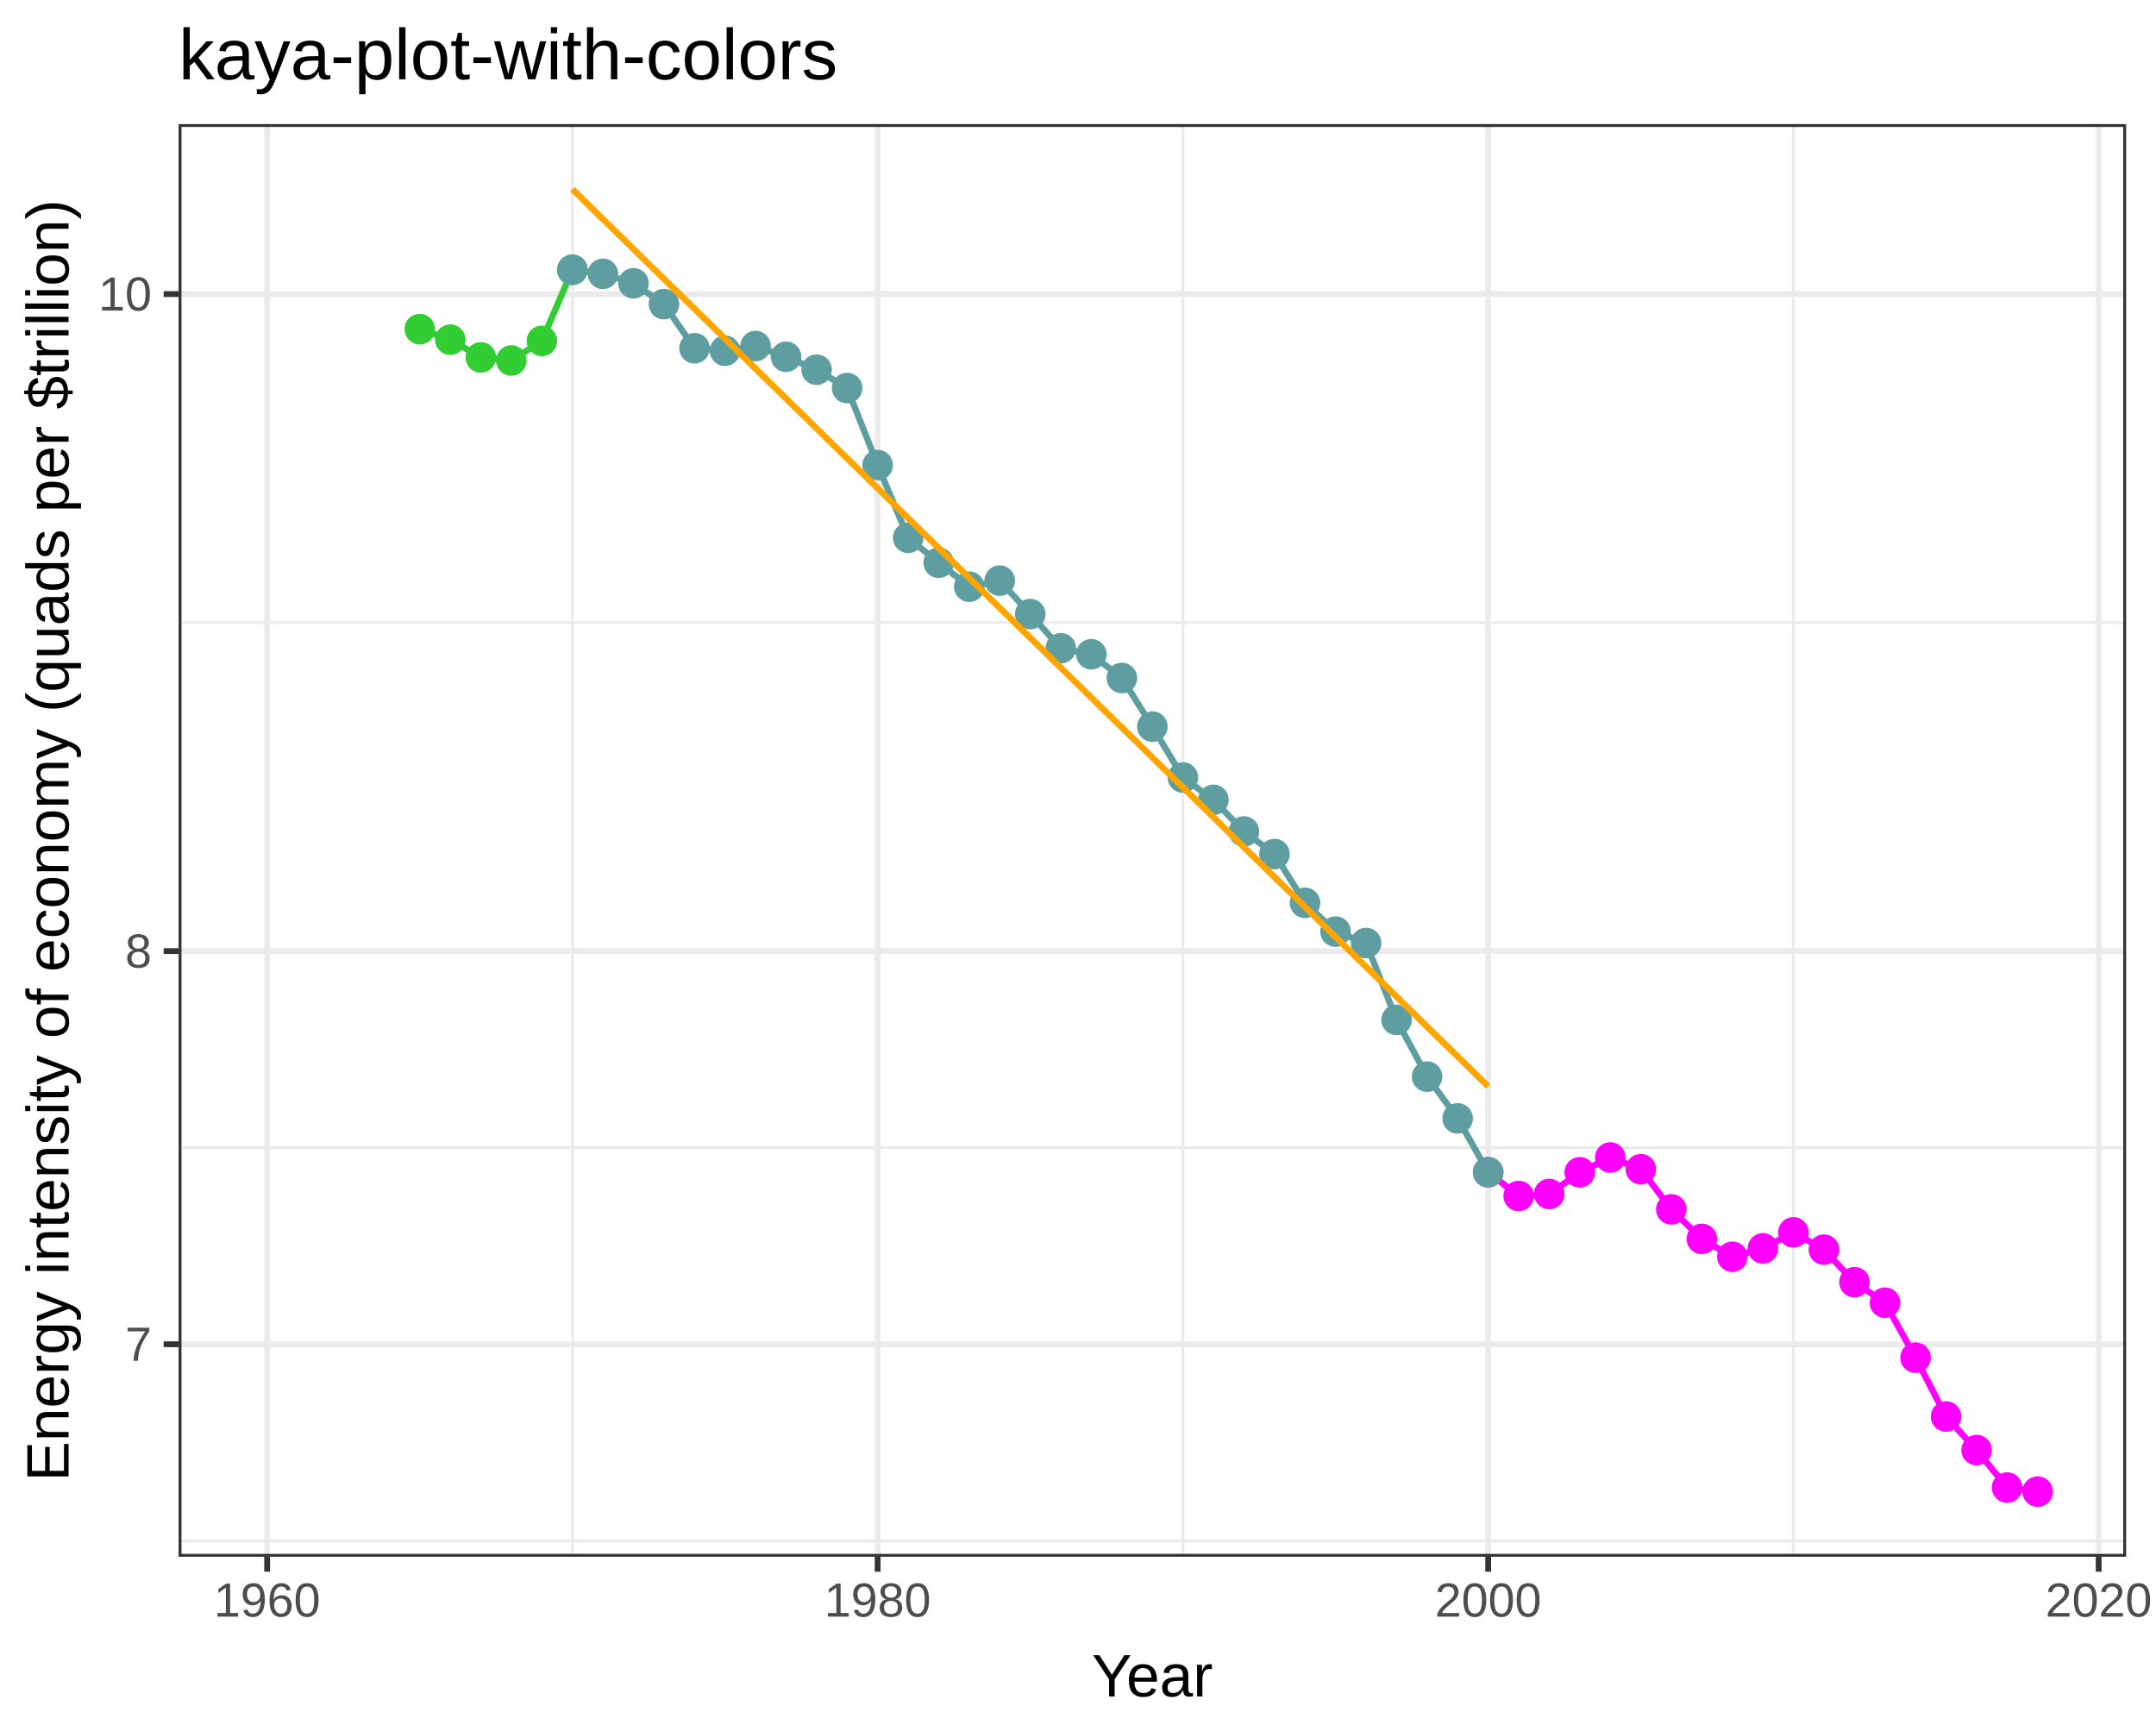
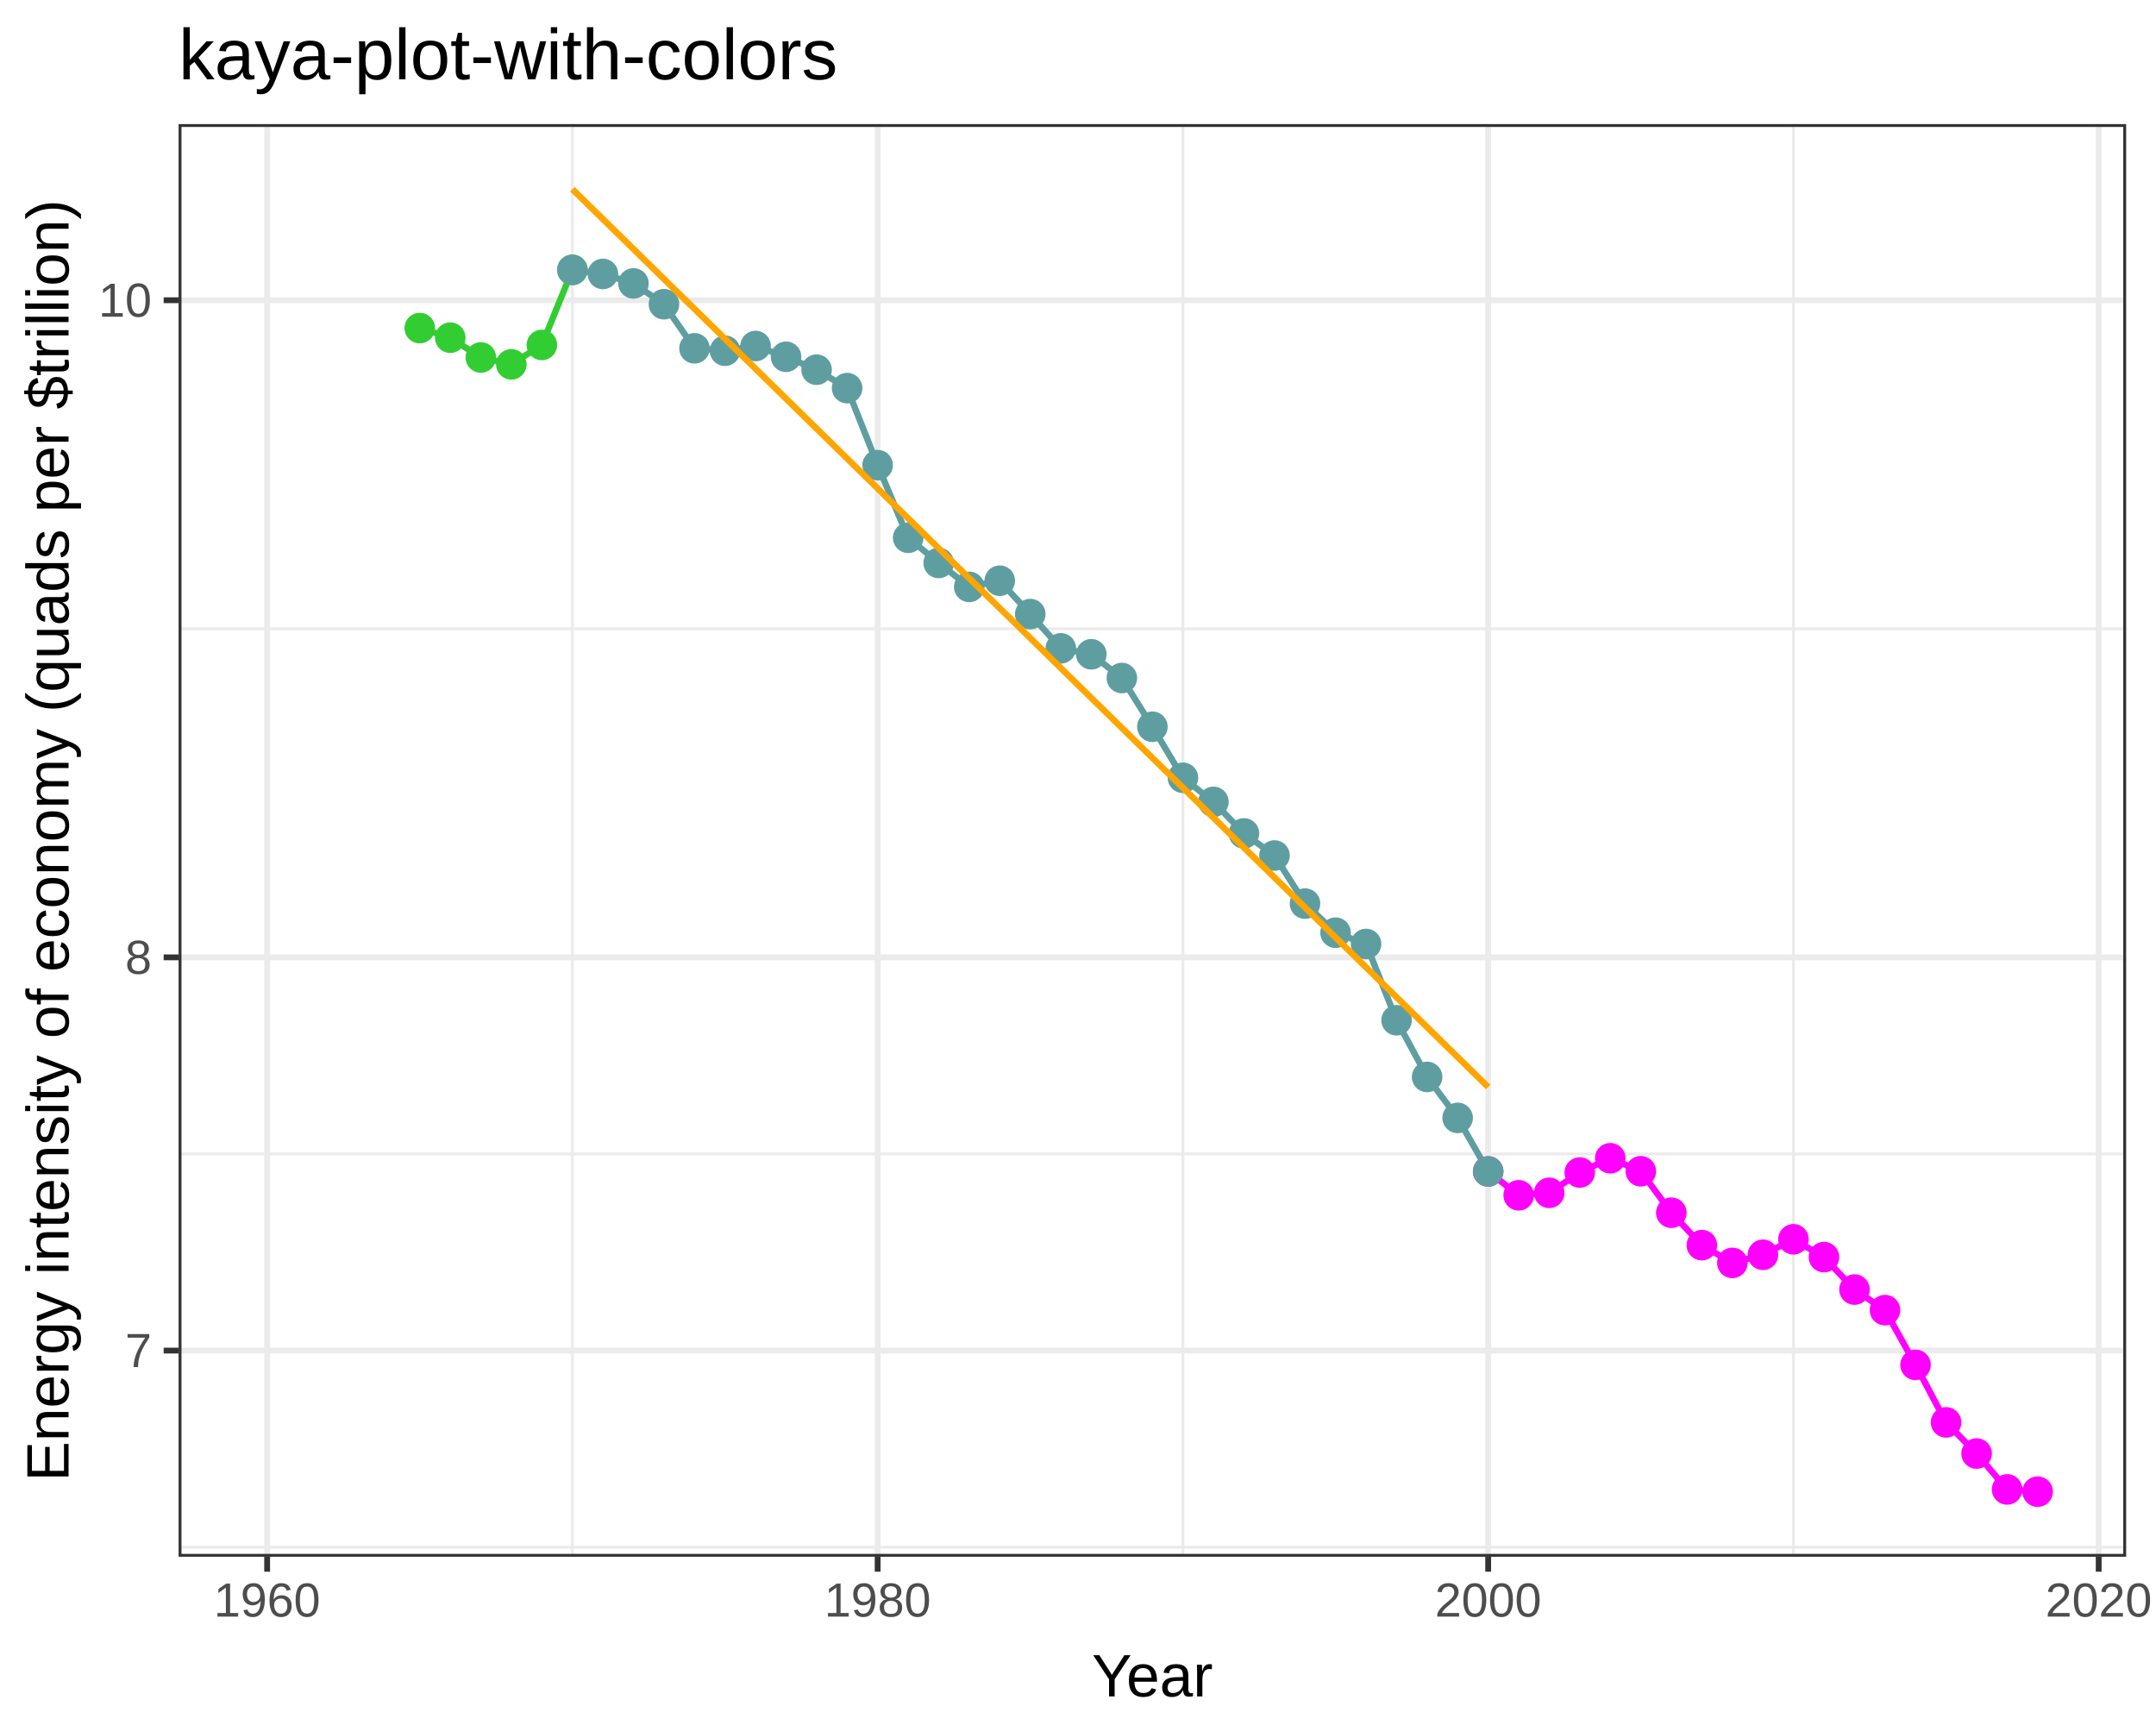
<svg xmlns="http://www.w3.org/2000/svg" viewBox="0 0 720.00 576.00">
  <defs>
    <style type="text/css">
    line, polyline, polygon, path, rect, circle {
      fill: none;
      stroke: #000000;
      stroke-linecap: round;
      stroke-linejoin: round;
      stroke-miterlimit: 10.00;
    }
  </style>
  </defs>
  <rect width="100%" height="100%" style="stroke: none; fill: #FFFFFF;" />
  <rect x="0.00" y="0.00" width="720.00" height="576.00" style="stroke-width: 1.94; stroke: #FFFFFF; fill: #FFFFFF;" />
  <defs>
    <clipPath id="cpNTkuNjR8NzEwLjA0fDUxOS44Mnw0MS40Mw==">
      <rect x="59.64" y="41.43" width="650.39" height="478.40" />
    </clipPath>
  </defs>
  <rect x="59.64" y="41.43" width="650.39" height="478.40" style="stroke-width: 1.94; stroke: none; fill: #FFFFFF;" clip-path="url(#cpNTkuNjR8NzEwLjA0fDUxOS44Mnw0MS40Mw==)" />
-   <polyline points="59.64,514.51 710.04,514.51 " style="stroke-width: 0.97; stroke: #EBEBEB; stroke-linecap: butt;" clip-path="url(#cpNTkuNjR8NzEwLjA0fDUxOS44Mnw0MS40Mw==)" />
-   <polyline points="59.64,383.22 710.04,383.22 " style="stroke-width: 0.97; stroke: #EBEBEB; stroke-linecap: butt;" clip-path="url(#cpNTkuNjR8NzEwLjA0fDUxOS44Mnw0MS40Mw==)" />
-   <polyline points="59.64,207.88 710.04,207.88 " style="stroke-width: 0.97; stroke: #EBEBEB; stroke-linecap: butt;" clip-path="url(#cpNTkuNjR8NzEwLjA0fDUxOS44Mnw0MS40Mw==)" />
+   <polyline points="59.64,516.62 710.04,516.62 " style="stroke-width: 0.97; stroke: #EBEBEB; stroke-linecap: butt;" clip-path="url(#cpNTkuNjR8NzEwLjA0fDUxOS44Mnw0MS40Mw==)" />
+   <polyline points="59.64,385.32 710.04,385.32 " style="stroke-width: 0.97; stroke: #EBEBEB; stroke-linecap: butt;" clip-path="url(#cpNTkuNjR8NzEwLjA0fDUxOS44Mnw0MS40Mw==)" />
+   <polyline points="59.64,209.96 710.04,209.96 " style="stroke-width: 0.97; stroke: #EBEBEB; stroke-linecap: butt;" clip-path="url(#cpNTkuNjR8NzEwLjA0fDUxOS44Mnw0MS40Mw==)" />
  <polyline points="191.15,519.82 191.15,41.43 " style="stroke-width: 0.97; stroke: #EBEBEB; stroke-linecap: butt;" clip-path="url(#cpNTkuNjR8NzEwLjA0fDUxOS44Mnw0MS40Mw==)" />
  <polyline points="395.04,519.82 395.04,41.43 " style="stroke-width: 0.97; stroke: #EBEBEB; stroke-linecap: butt;" clip-path="url(#cpNTkuNjR8NzEwLjA0fDUxOS44Mnw0MS40Mw==)" />
  <polyline points="598.92,519.82 598.92,41.43 " style="stroke-width: 0.97; stroke: #EBEBEB; stroke-linecap: butt;" clip-path="url(#cpNTkuNjR8NzEwLjA0fDUxOS44Mnw0MS40Mw==)" />
-   <polyline points="59.64,448.87 710.04,448.87 " style="stroke-width: 1.94; stroke: #EBEBEB; stroke-linecap: butt;" clip-path="url(#cpNTkuNjR8NzEwLjA0fDUxOS44Mnw0MS40Mw==)" />
-   <polyline points="59.64,317.58 710.04,317.58 " style="stroke-width: 1.94; stroke: #EBEBEB; stroke-linecap: butt;" clip-path="url(#cpNTkuNjR8NzEwLjA0fDUxOS44Mnw0MS40Mw==)" />
-   <polyline points="59.64,98.19 710.04,98.19 " style="stroke-width: 1.94; stroke: #EBEBEB; stroke-linecap: butt;" clip-path="url(#cpNTkuNjR8NzEwLjA0fDUxOS44Mnw0MS40Mw==)" />
+   <polyline points="59.64,450.97 710.04,450.97 " style="stroke-width: 1.94; stroke: #EBEBEB; stroke-linecap: butt;" clip-path="url(#cpNTkuNjR8NzEwLjA0fDUxOS44Mnw0MS40Mw==)" />
+   <polyline points="59.64,319.67 710.04,319.67 " style="stroke-width: 1.94; stroke: #EBEBEB; stroke-linecap: butt;" clip-path="url(#cpNTkuNjR8NzEwLjA0fDUxOS44Mnw0MS40Mw==)" />
+   <polyline points="59.64,100.25 710.04,100.25 " style="stroke-width: 1.94; stroke: #EBEBEB; stroke-linecap: butt;" clip-path="url(#cpNTkuNjR8NzEwLjA0fDUxOS44Mnw0MS40Mw==)" />
  <polyline points="89.21,519.82 89.21,41.43 " style="stroke-width: 1.94; stroke: #EBEBEB; stroke-linecap: butt;" clip-path="url(#cpNTkuNjR8NzEwLjA0fDUxOS44Mnw0MS40Mw==)" />
  <polyline points="293.09,519.82 293.09,41.43 " style="stroke-width: 1.94; stroke: #EBEBEB; stroke-linecap: butt;" clip-path="url(#cpNTkuNjR8NzEwLjA0fDUxOS44Mnw0MS40Mw==)" />
  <polyline points="496.98,519.82 496.98,41.43 " style="stroke-width: 1.94; stroke: #EBEBEB; stroke-linecap: butt;" clip-path="url(#cpNTkuNjR8NzEwLjA0fDUxOS44Mnw0MS40Mw==)" />
  <polyline points="700.86,519.82 700.86,41.43 " style="stroke-width: 1.94; stroke: #EBEBEB; stroke-linecap: butt;" clip-path="url(#cpNTkuNjR8NzEwLjA0fDUxOS44Mnw0MS40Mw==)" />
-   <polyline points="191.15,90.09 201.34,91.43 211.54,94.59 221.73,101.55 231.93,116.29 242.12,117.11 252.32,115.55 262.51,119.13 272.70,123.44 282.90,129.57 293.09,155.30 303.29,179.58 313.48,187.90 323.68,195.91 333.87,193.88 344.06,205.05 354.26,216.46 364.45,218.46 374.65,226.39 384.84,242.63 395.04,259.61 405.23,267.08 415.42,277.65 425.62,285.18 435.81,301.47 446.01,311.08 456.20,314.88 466.39,340.55 476.59,359.50 486.78,373.45 496.98,391.43 " style="stroke-width: 2.13; stroke: #5F9EA0; stroke-linecap: butt;" clip-path="url(#cpNTkuNjR8NzEwLjA0fDUxOS44Mnw0MS40Mw==)" />
-   <polyline points="496.98,391.43 507.17,399.35 517.37,398.68 527.56,391.45 537.75,386.50 547.95,390.41 558.14,403.82 568.34,413.68 578.53,419.64 588.73,416.86 598.92,411.50 609.11,417.27 619.31,428.15 629.50,434.99 639.70,453.34 649.89,472.99 660.09,484.20 670.28,496.72 680.47,498.08 " style="stroke-width: 2.13; stroke: #FF00FF; stroke-linecap: butt;" clip-path="url(#cpNTkuNjR8NzEwLjA0fDUxOS44Mnw0MS40Mw==)" />
-   <polyline points="140.18,109.90 150.37,113.42 160.57,119.34 170.76,120.37 180.96,113.82 191.15,90.09 " style="stroke-width: 2.13; stroke: #32CD32; stroke-linecap: butt;" clip-path="url(#cpNTkuNjR8NzEwLjA0fDUxOS44Mnw0MS40Mw==)" />
-   <circle cx="140.18" cy="109.90" r="3.56pt" style="stroke-width: 0.71; stroke: #32CD32; fill: #32CD32;" clip-path="url(#cpNTkuNjR8NzEwLjA0fDUxOS44Mnw0MS40Mw==)" />
-   <circle cx="150.37" cy="113.42" r="3.56pt" style="stroke-width: 0.71; stroke: #32CD32; fill: #32CD32;" clip-path="url(#cpNTkuNjR8NzEwLjA0fDUxOS44Mnw0MS40Mw==)" />
-   <circle cx="160.57" cy="119.34" r="3.56pt" style="stroke-width: 0.71; stroke: #32CD32; fill: #32CD32;" clip-path="url(#cpNTkuNjR8NzEwLjA0fDUxOS44Mnw0MS40Mw==)" />
-   <circle cx="170.76" cy="120.37" r="3.56pt" style="stroke-width: 0.71; stroke: #32CD32; fill: #32CD32;" clip-path="url(#cpNTkuNjR8NzEwLjA0fDUxOS44Mnw0MS40Mw==)" />
-   <circle cx="180.96" cy="113.82" r="3.56pt" style="stroke-width: 0.71; stroke: #32CD32; fill: #32CD32;" clip-path="url(#cpNTkuNjR8NzEwLjA0fDUxOS44Mnw0MS40Mw==)" />
-   <circle cx="191.15" cy="90.09" r="3.56pt" style="stroke-width: 0.71; stroke: #32CD32; fill: #32CD32;" clip-path="url(#cpNTkuNjR8NzEwLjA0fDUxOS44Mnw0MS40Mw==)" />
-   <circle cx="496.98" cy="391.43" r="3.56pt" style="stroke-width: 0.71; stroke: #FF00FF; fill: #FF00FF;" clip-path="url(#cpNTkuNjR8NzEwLjA0fDUxOS44Mnw0MS40Mw==)" />
-   <circle cx="507.17" cy="399.35" r="3.56pt" style="stroke-width: 0.71; stroke: #FF00FF; fill: #FF00FF;" clip-path="url(#cpNTkuNjR8NzEwLjA0fDUxOS44Mnw0MS40Mw==)" />
-   <circle cx="517.37" cy="398.68" r="3.56pt" style="stroke-width: 0.71; stroke: #FF00FF; fill: #FF00FF;" clip-path="url(#cpNTkuNjR8NzEwLjA0fDUxOS44Mnw0MS40Mw==)" />
-   <circle cx="527.56" cy="391.45" r="3.56pt" style="stroke-width: 0.71; stroke: #FF00FF; fill: #FF00FF;" clip-path="url(#cpNTkuNjR8NzEwLjA0fDUxOS44Mnw0MS40Mw==)" />
-   <circle cx="537.75" cy="386.50" r="3.56pt" style="stroke-width: 0.71; stroke: #FF00FF; fill: #FF00FF;" clip-path="url(#cpNTkuNjR8NzEwLjA0fDUxOS44Mnw0MS40Mw==)" />
-   <circle cx="547.95" cy="390.41" r="3.56pt" style="stroke-width: 0.71; stroke: #FF00FF; fill: #FF00FF;" clip-path="url(#cpNTkuNjR8NzEwLjA0fDUxOS44Mnw0MS40Mw==)" />
-   <circle cx="558.14" cy="403.82" r="3.56pt" style="stroke-width: 0.71; stroke: #FF00FF; fill: #FF00FF;" clip-path="url(#cpNTkuNjR8NzEwLjA0fDUxOS44Mnw0MS40Mw==)" />
-   <circle cx="568.34" cy="413.68" r="3.56pt" style="stroke-width: 0.71; stroke: #FF00FF; fill: #FF00FF;" clip-path="url(#cpNTkuNjR8NzEwLjA0fDUxOS44Mnw0MS40Mw==)" />
-   <circle cx="578.53" cy="419.64" r="3.56pt" style="stroke-width: 0.71; stroke: #FF00FF; fill: #FF00FF;" clip-path="url(#cpNTkuNjR8NzEwLjA0fDUxOS44Mnw0MS40Mw==)" />
-   <circle cx="588.73" cy="416.86" r="3.56pt" style="stroke-width: 0.71; stroke: #FF00FF; fill: #FF00FF;" clip-path="url(#cpNTkuNjR8NzEwLjA0fDUxOS44Mnw0MS40Mw==)" />
-   <circle cx="598.92" cy="411.50" r="3.56pt" style="stroke-width: 0.71; stroke: #FF00FF; fill: #FF00FF;" clip-path="url(#cpNTkuNjR8NzEwLjA0fDUxOS44Mnw0MS40Mw==)" />
-   <circle cx="609.11" cy="417.27" r="3.56pt" style="stroke-width: 0.71; stroke: #FF00FF; fill: #FF00FF;" clip-path="url(#cpNTkuNjR8NzEwLjA0fDUxOS44Mnw0MS40Mw==)" />
-   <circle cx="619.31" cy="428.15" r="3.56pt" style="stroke-width: 0.71; stroke: #FF00FF; fill: #FF00FF;" clip-path="url(#cpNTkuNjR8NzEwLjA0fDUxOS44Mnw0MS40Mw==)" />
-   <circle cx="629.50" cy="434.99" r="3.56pt" style="stroke-width: 0.71; stroke: #FF00FF; fill: #FF00FF;" clip-path="url(#cpNTkuNjR8NzEwLjA0fDUxOS44Mnw0MS40Mw==)" />
-   <circle cx="639.70" cy="453.34" r="3.56pt" style="stroke-width: 0.71; stroke: #FF00FF; fill: #FF00FF;" clip-path="url(#cpNTkuNjR8NzEwLjA0fDUxOS44Mnw0MS40Mw==)" />
-   <circle cx="649.89" cy="472.99" r="3.56pt" style="stroke-width: 0.71; stroke: #FF00FF; fill: #FF00FF;" clip-path="url(#cpNTkuNjR8NzEwLjA0fDUxOS44Mnw0MS40Mw==)" />
-   <circle cx="660.09" cy="484.20" r="3.56pt" style="stroke-width: 0.71; stroke: #FF00FF; fill: #FF00FF;" clip-path="url(#cpNTkuNjR8NzEwLjA0fDUxOS44Mnw0MS40Mw==)" />
-   <circle cx="670.28" cy="496.72" r="3.56pt" style="stroke-width: 0.71; stroke: #FF00FF; fill: #FF00FF;" clip-path="url(#cpNTkuNjR8NzEwLjA0fDUxOS44Mnw0MS40Mw==)" />
+   <polyline points="191.15,90.11 201.34,91.47 211.54,94.63 221.73,101.58 231.93,116.31 242.12,117.11 252.32,115.54 262.51,119.14 272.70,123.45 282.90,129.60 293.09,155.32 303.29,179.57 313.48,187.98 323.68,195.97 333.87,193.91 344.06,205.05 354.26,216.49 364.45,218.47 374.65,226.40 384.84,242.67 395.04,259.71 405.23,267.76 415.42,278.29 425.62,285.66 435.81,301.72 446.01,311.44 456.20,315.21 466.39,340.68 476.59,359.60 486.78,373.28 496.98,391.16 " style="stroke-width: 2.13; stroke: #5F9EA0; stroke-linecap: butt;" clip-path="url(#cpNTkuNjR8NzEwLjA0fDUxOS44Mnw0MS40Mw==)" />
+   <polyline points="496.98,391.16 507.17,399.12 517.37,398.30 527.56,391.52 537.75,386.76 547.95,391.10 558.14,404.95 568.34,415.77 578.53,421.70 588.73,418.99 598.92,413.81 609.11,419.77 619.31,430.60 629.50,437.47 639.70,455.75 649.89,474.95 660.09,485.36 670.28,497.34 680.47,498.08 " style="stroke-width: 2.13; stroke: #FF00FF; stroke-linecap: butt;" clip-path="url(#cpNTkuNjR8NzEwLjA0fDUxOS44Mnw0MS40Mw==)" />
+   <polyline points="140.18,109.55 150.37,112.76 160.57,119.37 170.76,121.66 180.96,115.18 191.15,90.11 " style="stroke-width: 2.13; stroke: #32CD32; stroke-linecap: butt;" clip-path="url(#cpNTkuNjR8NzEwLjA0fDUxOS44Mnw0MS40Mw==)" />
+   <circle cx="140.18" cy="109.55" r="3.56pt" style="stroke-width: 0.71; stroke: #32CD32; fill: #32CD32;" clip-path="url(#cpNTkuNjR8NzEwLjA0fDUxOS44Mnw0MS40Mw==)" />
+   <circle cx="150.37" cy="112.76" r="3.56pt" style="stroke-width: 0.71; stroke: #32CD32; fill: #32CD32;" clip-path="url(#cpNTkuNjR8NzEwLjA0fDUxOS44Mnw0MS40Mw==)" />
+   <circle cx="160.57" cy="119.37" r="3.56pt" style="stroke-width: 0.71; stroke: #32CD32; fill: #32CD32;" clip-path="url(#cpNTkuNjR8NzEwLjA0fDUxOS44Mnw0MS40Mw==)" />
+   <circle cx="170.76" cy="121.66" r="3.56pt" style="stroke-width: 0.71; stroke: #32CD32; fill: #32CD32;" clip-path="url(#cpNTkuNjR8NzEwLjA0fDUxOS44Mnw0MS40Mw==)" />
+   <circle cx="180.96" cy="115.18" r="3.56pt" style="stroke-width: 0.71; stroke: #32CD32; fill: #32CD32;" clip-path="url(#cpNTkuNjR8NzEwLjA0fDUxOS44Mnw0MS40Mw==)" />
+   <circle cx="191.15" cy="90.11" r="3.56pt" style="stroke-width: 0.71; stroke: #32CD32; fill: #32CD32;" clip-path="url(#cpNTkuNjR8NzEwLjA0fDUxOS44Mnw0MS40Mw==)" />
+   <circle cx="496.98" cy="391.16" r="3.56pt" style="stroke-width: 0.71; stroke: #FF00FF; fill: #FF00FF;" clip-path="url(#cpNTkuNjR8NzEwLjA0fDUxOS44Mnw0MS40Mw==)" />
+   <circle cx="507.17" cy="399.12" r="3.56pt" style="stroke-width: 0.71; stroke: #FF00FF; fill: #FF00FF;" clip-path="url(#cpNTkuNjR8NzEwLjA0fDUxOS44Mnw0MS40Mw==)" />
+   <circle cx="517.37" cy="398.30" r="3.56pt" style="stroke-width: 0.71; stroke: #FF00FF; fill: #FF00FF;" clip-path="url(#cpNTkuNjR8NzEwLjA0fDUxOS44Mnw0MS40Mw==)" />
+   <circle cx="527.56" cy="391.52" r="3.56pt" style="stroke-width: 0.71; stroke: #FF00FF; fill: #FF00FF;" clip-path="url(#cpNTkuNjR8NzEwLjA0fDUxOS44Mnw0MS40Mw==)" />
+   <circle cx="537.75" cy="386.76" r="3.56pt" style="stroke-width: 0.71; stroke: #FF00FF; fill: #FF00FF;" clip-path="url(#cpNTkuNjR8NzEwLjA0fDUxOS44Mnw0MS40Mw==)" />
+   <circle cx="547.95" cy="391.10" r="3.56pt" style="stroke-width: 0.71; stroke: #FF00FF; fill: #FF00FF;" clip-path="url(#cpNTkuNjR8NzEwLjA0fDUxOS44Mnw0MS40Mw==)" />
+   <circle cx="558.14" cy="404.95" r="3.56pt" style="stroke-width: 0.71; stroke: #FF00FF; fill: #FF00FF;" clip-path="url(#cpNTkuNjR8NzEwLjA0fDUxOS44Mnw0MS40Mw==)" />
+   <circle cx="568.34" cy="415.77" r="3.56pt" style="stroke-width: 0.71; stroke: #FF00FF; fill: #FF00FF;" clip-path="url(#cpNTkuNjR8NzEwLjA0fDUxOS44Mnw0MS40Mw==)" />
+   <circle cx="578.53" cy="421.70" r="3.56pt" style="stroke-width: 0.71; stroke: #FF00FF; fill: #FF00FF;" clip-path="url(#cpNTkuNjR8NzEwLjA0fDUxOS44Mnw0MS40Mw==)" />
+   <circle cx="588.73" cy="418.99" r="3.56pt" style="stroke-width: 0.71; stroke: #FF00FF; fill: #FF00FF;" clip-path="url(#cpNTkuNjR8NzEwLjA0fDUxOS44Mnw0MS40Mw==)" />
+   <circle cx="598.92" cy="413.81" r="3.56pt" style="stroke-width: 0.71; stroke: #FF00FF; fill: #FF00FF;" clip-path="url(#cpNTkuNjR8NzEwLjA0fDUxOS44Mnw0MS40Mw==)" />
+   <circle cx="609.11" cy="419.77" r="3.56pt" style="stroke-width: 0.71; stroke: #FF00FF; fill: #FF00FF;" clip-path="url(#cpNTkuNjR8NzEwLjA0fDUxOS44Mnw0MS40Mw==)" />
+   <circle cx="619.31" cy="430.60" r="3.56pt" style="stroke-width: 0.71; stroke: #FF00FF; fill: #FF00FF;" clip-path="url(#cpNTkuNjR8NzEwLjA0fDUxOS44Mnw0MS40Mw==)" />
+   <circle cx="629.50" cy="437.47" r="3.56pt" style="stroke-width: 0.71; stroke: #FF00FF; fill: #FF00FF;" clip-path="url(#cpNTkuNjR8NzEwLjA0fDUxOS44Mnw0MS40Mw==)" />
+   <circle cx="639.70" cy="455.75" r="3.56pt" style="stroke-width: 0.71; stroke: #FF00FF; fill: #FF00FF;" clip-path="url(#cpNTkuNjR8NzEwLjA0fDUxOS44Mnw0MS40Mw==)" />
+   <circle cx="649.89" cy="474.95" r="3.56pt" style="stroke-width: 0.71; stroke: #FF00FF; fill: #FF00FF;" clip-path="url(#cpNTkuNjR8NzEwLjA0fDUxOS44Mnw0MS40Mw==)" />
+   <circle cx="660.09" cy="485.36" r="3.56pt" style="stroke-width: 0.71; stroke: #FF00FF; fill: #FF00FF;" clip-path="url(#cpNTkuNjR8NzEwLjA0fDUxOS44Mnw0MS40Mw==)" />
+   <circle cx="670.28" cy="497.34" r="3.56pt" style="stroke-width: 0.71; stroke: #FF00FF; fill: #FF00FF;" clip-path="url(#cpNTkuNjR8NzEwLjA0fDUxOS44Mnw0MS40Mw==)" />
  <circle cx="680.47" cy="498.08" r="3.56pt" style="stroke-width: 0.71; stroke: #FF00FF; fill: #FF00FF;" clip-path="url(#cpNTkuNjR8NzEwLjA0fDUxOS44Mnw0MS40Mw==)" />
-   <circle cx="191.15" cy="90.09" r="3.56pt" style="stroke-width: 0.71; stroke: #5F9EA0; fill: #5F9EA0;" clip-path="url(#cpNTkuNjR8NzEwLjA0fDUxOS44Mnw0MS40Mw==)" />
-   <circle cx="201.34" cy="91.43" r="3.56pt" style="stroke-width: 0.71; stroke: #5F9EA0; fill: #5F9EA0;" clip-path="url(#cpNTkuNjR8NzEwLjA0fDUxOS44Mnw0MS40Mw==)" />
-   <circle cx="211.54" cy="94.59" r="3.56pt" style="stroke-width: 0.71; stroke: #5F9EA0; fill: #5F9EA0;" clip-path="url(#cpNTkuNjR8NzEwLjA0fDUxOS44Mnw0MS40Mw==)" />
-   <circle cx="221.73" cy="101.55" r="3.56pt" style="stroke-width: 0.71; stroke: #5F9EA0; fill: #5F9EA0;" clip-path="url(#cpNTkuNjR8NzEwLjA0fDUxOS44Mnw0MS40Mw==)" />
-   <circle cx="231.93" cy="116.29" r="3.56pt" style="stroke-width: 0.71; stroke: #5F9EA0; fill: #5F9EA0;" clip-path="url(#cpNTkuNjR8NzEwLjA0fDUxOS44Mnw0MS40Mw==)" />
+   <circle cx="191.15" cy="90.11" r="3.56pt" style="stroke-width: 0.71; stroke: #5F9EA0; fill: #5F9EA0;" clip-path="url(#cpNTkuNjR8NzEwLjA0fDUxOS44Mnw0MS40Mw==)" />
+   <circle cx="201.34" cy="91.47" r="3.56pt" style="stroke-width: 0.71; stroke: #5F9EA0; fill: #5F9EA0;" clip-path="url(#cpNTkuNjR8NzEwLjA0fDUxOS44Mnw0MS40Mw==)" />
+   <circle cx="211.54" cy="94.63" r="3.56pt" style="stroke-width: 0.71; stroke: #5F9EA0; fill: #5F9EA0;" clip-path="url(#cpNTkuNjR8NzEwLjA0fDUxOS44Mnw0MS40Mw==)" />
+   <circle cx="221.73" cy="101.58" r="3.56pt" style="stroke-width: 0.71; stroke: #5F9EA0; fill: #5F9EA0;" clip-path="url(#cpNTkuNjR8NzEwLjA0fDUxOS44Mnw0MS40Mw==)" />
+   <circle cx="231.93" cy="116.31" r="3.56pt" style="stroke-width: 0.71; stroke: #5F9EA0; fill: #5F9EA0;" clip-path="url(#cpNTkuNjR8NzEwLjA0fDUxOS44Mnw0MS40Mw==)" />
  <circle cx="242.12" cy="117.11" r="3.56pt" style="stroke-width: 0.71; stroke: #5F9EA0; fill: #5F9EA0;" clip-path="url(#cpNTkuNjR8NzEwLjA0fDUxOS44Mnw0MS40Mw==)" />
-   <circle cx="252.32" cy="115.55" r="3.56pt" style="stroke-width: 0.71; stroke: #5F9EA0; fill: #5F9EA0;" clip-path="url(#cpNTkuNjR8NzEwLjA0fDUxOS44Mnw0MS40Mw==)" />
-   <circle cx="262.51" cy="119.13" r="3.56pt" style="stroke-width: 0.71; stroke: #5F9EA0; fill: #5F9EA0;" clip-path="url(#cpNTkuNjR8NzEwLjA0fDUxOS44Mnw0MS40Mw==)" />
-   <circle cx="272.70" cy="123.44" r="3.56pt" style="stroke-width: 0.71; stroke: #5F9EA0; fill: #5F9EA0;" clip-path="url(#cpNTkuNjR8NzEwLjA0fDUxOS44Mnw0MS40Mw==)" />
-   <circle cx="282.90" cy="129.57" r="3.56pt" style="stroke-width: 0.71; stroke: #5F9EA0; fill: #5F9EA0;" clip-path="url(#cpNTkuNjR8NzEwLjA0fDUxOS44Mnw0MS40Mw==)" />
-   <circle cx="293.09" cy="155.30" r="3.56pt" style="stroke-width: 0.71; stroke: #5F9EA0; fill: #5F9EA0;" clip-path="url(#cpNTkuNjR8NzEwLjA0fDUxOS44Mnw0MS40Mw==)" />
-   <circle cx="303.29" cy="179.58" r="3.56pt" style="stroke-width: 0.71; stroke: #5F9EA0; fill: #5F9EA0;" clip-path="url(#cpNTkuNjR8NzEwLjA0fDUxOS44Mnw0MS40Mw==)" />
-   <circle cx="313.48" cy="187.90" r="3.56pt" style="stroke-width: 0.71; stroke: #5F9EA0; fill: #5F9EA0;" clip-path="url(#cpNTkuNjR8NzEwLjA0fDUxOS44Mnw0MS40Mw==)" />
-   <circle cx="323.68" cy="195.91" r="3.56pt" style="stroke-width: 0.71; stroke: #5F9EA0; fill: #5F9EA0;" clip-path="url(#cpNTkuNjR8NzEwLjA0fDUxOS44Mnw0MS40Mw==)" />
-   <circle cx="333.87" cy="193.88" r="3.56pt" style="stroke-width: 0.71; stroke: #5F9EA0; fill: #5F9EA0;" clip-path="url(#cpNTkuNjR8NzEwLjA0fDUxOS44Mnw0MS40Mw==)" />
+   <circle cx="252.32" cy="115.54" r="3.56pt" style="stroke-width: 0.71; stroke: #5F9EA0; fill: #5F9EA0;" clip-path="url(#cpNTkuNjR8NzEwLjA0fDUxOS44Mnw0MS40Mw==)" />
+   <circle cx="262.51" cy="119.14" r="3.56pt" style="stroke-width: 0.71; stroke: #5F9EA0; fill: #5F9EA0;" clip-path="url(#cpNTkuNjR8NzEwLjA0fDUxOS44Mnw0MS40Mw==)" />
+   <circle cx="272.70" cy="123.45" r="3.56pt" style="stroke-width: 0.71; stroke: #5F9EA0; fill: #5F9EA0;" clip-path="url(#cpNTkuNjR8NzEwLjA0fDUxOS44Mnw0MS40Mw==)" />
+   <circle cx="282.90" cy="129.60" r="3.56pt" style="stroke-width: 0.71; stroke: #5F9EA0; fill: #5F9EA0;" clip-path="url(#cpNTkuNjR8NzEwLjA0fDUxOS44Mnw0MS40Mw==)" />
+   <circle cx="293.09" cy="155.32" r="3.56pt" style="stroke-width: 0.71; stroke: #5F9EA0; fill: #5F9EA0;" clip-path="url(#cpNTkuNjR8NzEwLjA0fDUxOS44Mnw0MS40Mw==)" />
+   <circle cx="303.29" cy="179.57" r="3.56pt" style="stroke-width: 0.71; stroke: #5F9EA0; fill: #5F9EA0;" clip-path="url(#cpNTkuNjR8NzEwLjA0fDUxOS44Mnw0MS40Mw==)" />
+   <circle cx="313.48" cy="187.98" r="3.56pt" style="stroke-width: 0.71; stroke: #5F9EA0; fill: #5F9EA0;" clip-path="url(#cpNTkuNjR8NzEwLjA0fDUxOS44Mnw0MS40Mw==)" />
+   <circle cx="323.68" cy="195.97" r="3.56pt" style="stroke-width: 0.71; stroke: #5F9EA0; fill: #5F9EA0;" clip-path="url(#cpNTkuNjR8NzEwLjA0fDUxOS44Mnw0MS40Mw==)" />
+   <circle cx="333.87" cy="193.91" r="3.56pt" style="stroke-width: 0.71; stroke: #5F9EA0; fill: #5F9EA0;" clip-path="url(#cpNTkuNjR8NzEwLjA0fDUxOS44Mnw0MS40Mw==)" />
  <circle cx="344.06" cy="205.05" r="3.56pt" style="stroke-width: 0.71; stroke: #5F9EA0; fill: #5F9EA0;" clip-path="url(#cpNTkuNjR8NzEwLjA0fDUxOS44Mnw0MS40Mw==)" />
-   <circle cx="354.26" cy="216.46" r="3.56pt" style="stroke-width: 0.71; stroke: #5F9EA0; fill: #5F9EA0;" clip-path="url(#cpNTkuNjR8NzEwLjA0fDUxOS44Mnw0MS40Mw==)" />
-   <circle cx="364.45" cy="218.46" r="3.56pt" style="stroke-width: 0.71; stroke: #5F9EA0; fill: #5F9EA0;" clip-path="url(#cpNTkuNjR8NzEwLjA0fDUxOS44Mnw0MS40Mw==)" />
-   <circle cx="374.65" cy="226.39" r="3.56pt" style="stroke-width: 0.71; stroke: #5F9EA0; fill: #5F9EA0;" clip-path="url(#cpNTkuNjR8NzEwLjA0fDUxOS44Mnw0MS40Mw==)" />
-   <circle cx="384.84" cy="242.63" r="3.56pt" style="stroke-width: 0.71; stroke: #5F9EA0; fill: #5F9EA0;" clip-path="url(#cpNTkuNjR8NzEwLjA0fDUxOS44Mnw0MS40Mw==)" />
-   <circle cx="395.04" cy="259.61" r="3.56pt" style="stroke-width: 0.71; stroke: #5F9EA0; fill: #5F9EA0;" clip-path="url(#cpNTkuNjR8NzEwLjA0fDUxOS44Mnw0MS40Mw==)" />
-   <circle cx="405.23" cy="267.08" r="3.56pt" style="stroke-width: 0.71; stroke: #5F9EA0; fill: #5F9EA0;" clip-path="url(#cpNTkuNjR8NzEwLjA0fDUxOS44Mnw0MS40Mw==)" />
-   <circle cx="415.42" cy="277.65" r="3.56pt" style="stroke-width: 0.71; stroke: #5F9EA0; fill: #5F9EA0;" clip-path="url(#cpNTkuNjR8NzEwLjA0fDUxOS44Mnw0MS40Mw==)" />
-   <circle cx="425.62" cy="285.18" r="3.56pt" style="stroke-width: 0.71; stroke: #5F9EA0; fill: #5F9EA0;" clip-path="url(#cpNTkuNjR8NzEwLjA0fDUxOS44Mnw0MS40Mw==)" />
-   <circle cx="435.81" cy="301.47" r="3.56pt" style="stroke-width: 0.71; stroke: #5F9EA0; fill: #5F9EA0;" clip-path="url(#cpNTkuNjR8NzEwLjA0fDUxOS44Mnw0MS40Mw==)" />
-   <circle cx="446.01" cy="311.08" r="3.56pt" style="stroke-width: 0.71; stroke: #5F9EA0; fill: #5F9EA0;" clip-path="url(#cpNTkuNjR8NzEwLjA0fDUxOS44Mnw0MS40Mw==)" />
-   <circle cx="456.20" cy="314.88" r="3.56pt" style="stroke-width: 0.71; stroke: #5F9EA0; fill: #5F9EA0;" clip-path="url(#cpNTkuNjR8NzEwLjA0fDUxOS44Mnw0MS40Mw==)" />
-   <circle cx="466.39" cy="340.55" r="3.56pt" style="stroke-width: 0.71; stroke: #5F9EA0; fill: #5F9EA0;" clip-path="url(#cpNTkuNjR8NzEwLjA0fDUxOS44Mnw0MS40Mw==)" />
-   <circle cx="476.59" cy="359.50" r="3.56pt" style="stroke-width: 0.71; stroke: #5F9EA0; fill: #5F9EA0;" clip-path="url(#cpNTkuNjR8NzEwLjA0fDUxOS44Mnw0MS40Mw==)" />
-   <circle cx="486.78" cy="373.45" r="3.56pt" style="stroke-width: 0.71; stroke: #5F9EA0; fill: #5F9EA0;" clip-path="url(#cpNTkuNjR8NzEwLjA0fDUxOS44Mnw0MS40Mw==)" />
-   <circle cx="496.98" cy="391.43" r="3.56pt" style="stroke-width: 0.71; stroke: #5F9EA0; fill: #5F9EA0;" clip-path="url(#cpNTkuNjR8NzEwLjA0fDUxOS44Mnw0MS40Mw==)" />
-   <polyline points="191.15,63.17 195.02,66.96 198.89,70.76 202.76,74.55 206.64,78.34 210.51,82.13 214.38,85.93 218.25,89.72 222.12,93.51 225.99,97.30 229.86,101.10 233.73,104.89 237.61,108.68 241.48,112.47 245.35,116.27 249.22,120.06 253.09,123.85 256.96,127.64 260.83,131.44 264.70,135.23 268.58,139.02 272.45,142.81 276.32,146.61 280.19,150.40 284.06,154.19 287.93,157.98 291.80,161.78 295.67,165.57 299.54,169.36 303.42,173.15 307.29,176.95 311.16,180.74 315.03,184.53 318.90,188.32 322.77,192.12 326.64,195.91 330.51,199.70 334.39,203.49 338.26,207.29 342.13,211.08 346.00,214.87 349.87,218.66 353.74,222.46 357.61,226.25 361.48,230.04 365.36,233.83 369.23,237.63 373.10,241.42 376.97,245.21 380.84,249.00 384.71,252.80 388.58,256.59 392.45,260.38 396.33,264.17 400.20,267.97 404.07,271.76 407.94,275.55 411.81,279.34 415.68,283.14 419.55,286.93 423.42,290.72 427.30,294.51 431.17,298.31 435.04,302.10 438.91,305.89 442.78,309.68 446.65,313.48 450.52,317.27 454.39,321.06 458.27,324.85 462.14,328.65 466.01,332.44 469.88,336.23 473.75,340.02 477.62,343.82 481.49,347.61 485.36,351.40 489.24,355.19 493.11,358.98 496.98,362.78 " style="stroke-width: 2.13; stroke: #FFA500; stroke-linecap: butt;" clip-path="url(#cpNTkuNjR8NzEwLjA0fDUxOS44Mnw0MS40Mw==)" />
+   <circle cx="354.26" cy="216.49" r="3.56pt" style="stroke-width: 0.71; stroke: #5F9EA0; fill: #5F9EA0;" clip-path="url(#cpNTkuNjR8NzEwLjA0fDUxOS44Mnw0MS40Mw==)" />
+   <circle cx="364.45" cy="218.47" r="3.56pt" style="stroke-width: 0.71; stroke: #5F9EA0; fill: #5F9EA0;" clip-path="url(#cpNTkuNjR8NzEwLjA0fDUxOS44Mnw0MS40Mw==)" />
+   <circle cx="374.65" cy="226.40" r="3.56pt" style="stroke-width: 0.71; stroke: #5F9EA0; fill: #5F9EA0;" clip-path="url(#cpNTkuNjR8NzEwLjA0fDUxOS44Mnw0MS40Mw==)" />
+   <circle cx="384.84" cy="242.67" r="3.56pt" style="stroke-width: 0.71; stroke: #5F9EA0; fill: #5F9EA0;" clip-path="url(#cpNTkuNjR8NzEwLjA0fDUxOS44Mnw0MS40Mw==)" />
+   <circle cx="395.04" cy="259.71" r="3.56pt" style="stroke-width: 0.71; stroke: #5F9EA0; fill: #5F9EA0;" clip-path="url(#cpNTkuNjR8NzEwLjA0fDUxOS44Mnw0MS40Mw==)" />
+   <circle cx="405.23" cy="267.76" r="3.56pt" style="stroke-width: 0.71; stroke: #5F9EA0; fill: #5F9EA0;" clip-path="url(#cpNTkuNjR8NzEwLjA0fDUxOS44Mnw0MS40Mw==)" />
+   <circle cx="415.42" cy="278.29" r="3.56pt" style="stroke-width: 0.71; stroke: #5F9EA0; fill: #5F9EA0;" clip-path="url(#cpNTkuNjR8NzEwLjA0fDUxOS44Mnw0MS40Mw==)" />
+   <circle cx="425.62" cy="285.66" r="3.56pt" style="stroke-width: 0.71; stroke: #5F9EA0; fill: #5F9EA0;" clip-path="url(#cpNTkuNjR8NzEwLjA0fDUxOS44Mnw0MS40Mw==)" />
+   <circle cx="435.81" cy="301.72" r="3.56pt" style="stroke-width: 0.71; stroke: #5F9EA0; fill: #5F9EA0;" clip-path="url(#cpNTkuNjR8NzEwLjA0fDUxOS44Mnw0MS40Mw==)" />
+   <circle cx="446.01" cy="311.44" r="3.56pt" style="stroke-width: 0.71; stroke: #5F9EA0; fill: #5F9EA0;" clip-path="url(#cpNTkuNjR8NzEwLjA0fDUxOS44Mnw0MS40Mw==)" />
+   <circle cx="456.20" cy="315.21" r="3.56pt" style="stroke-width: 0.71; stroke: #5F9EA0; fill: #5F9EA0;" clip-path="url(#cpNTkuNjR8NzEwLjA0fDUxOS44Mnw0MS40Mw==)" />
+   <circle cx="466.39" cy="340.68" r="3.56pt" style="stroke-width: 0.71; stroke: #5F9EA0; fill: #5F9EA0;" clip-path="url(#cpNTkuNjR8NzEwLjA0fDUxOS44Mnw0MS40Mw==)" />
+   <circle cx="476.59" cy="359.60" r="3.56pt" style="stroke-width: 0.71; stroke: #5F9EA0; fill: #5F9EA0;" clip-path="url(#cpNTkuNjR8NzEwLjA0fDUxOS44Mnw0MS40Mw==)" />
+   <circle cx="486.78" cy="373.28" r="3.56pt" style="stroke-width: 0.71; stroke: #5F9EA0; fill: #5F9EA0;" clip-path="url(#cpNTkuNjR8NzEwLjA0fDUxOS44Mnw0MS40Mw==)" />
+   <circle cx="496.98" cy="391.16" r="3.56pt" style="stroke-width: 0.71; stroke: #5F9EA0; fill: #5F9EA0;" clip-path="url(#cpNTkuNjR8NzEwLjA0fDUxOS44Mnw0MS40Mw==)" />
+   <polyline points="191.15,63.17 195.02,66.97 198.89,70.76 202.76,74.56 206.64,78.35 210.51,82.15 214.38,85.94 218.25,89.74 222.12,93.53 225.99,97.33 229.86,101.12 233.73,104.92 237.61,108.71 241.48,112.51 245.35,116.30 249.22,120.10 253.09,123.89 256.96,127.69 260.83,131.48 264.70,135.28 268.58,139.07 272.45,142.87 276.32,146.66 280.19,150.46 284.06,154.25 287.93,158.05 291.80,161.84 295.67,165.64 299.54,169.43 303.42,173.23 307.29,177.02 311.16,180.82 315.03,184.61 318.90,188.41 322.77,192.20 326.64,196.00 330.51,199.79 334.39,203.59 338.26,207.38 342.13,211.18 346.00,214.97 349.87,218.77 353.74,222.56 357.61,226.36 361.48,230.15 365.36,233.95 369.23,237.74 373.10,241.54 376.97,245.33 380.84,249.13 384.71,252.92 388.58,256.72 392.45,260.51 396.33,264.31 400.20,268.10 404.07,271.90 407.94,275.69 411.81,279.49 415.68,283.28 419.55,287.08 423.42,290.87 427.30,294.67 431.17,298.46 435.04,302.26 438.91,306.05 442.78,309.85 446.65,313.64 450.52,317.44 454.39,321.23 458.27,325.03 462.14,328.82 466.01,332.62 469.88,336.41 473.75,340.21 477.62,344.00 481.49,347.80 485.36,351.59 489.24,355.39 493.11,359.18 496.98,362.98 " style="stroke-width: 2.13; stroke: #FFA500; stroke-linecap: butt;" clip-path="url(#cpNTkuNjR8NzEwLjA0fDUxOS44Mnw0MS40Mw==)" />
  <rect x="59.64" y="41.43" width="650.39" height="478.40" style="stroke-width: 1.94; stroke: #333333;" clip-path="url(#cpNTkuNjR8NzEwLjA0fDUxOS44Mnw0MS40Mw==)" />
  <defs>
    <clipPath id="cpMC4wMHw3MjAuMDB8NTc2LjAwfDAuMDA=">
      <rect x="0.00" y="0.00" width="720.00" height="576.00" />
    </clipPath>
  </defs>
  <g clip-path="url(#cpMC4wMHw3MjAuMDB8NTc2LjAwfDAuMDA=)">
-     <text x="41.77" y="454.37" style="font-size: 16.00px; fill: #4D4D4D; font-family: Liberation Sans;" textLength="8.91px" lengthAdjust="spacingAndGlyphs">7</text>
+     <text x="41.77" y="456.48" style="font-size: 16.00px; fill: #4D4D4D; font-family: Liberation Sans;" textLength="8.91px" lengthAdjust="spacingAndGlyphs">7</text>
  </g>
  <g clip-path="url(#cpMC4wMHw3MjAuMDB8NTc2LjAwfDAuMDA=)">
-     <text x="41.77" y="323.09" style="font-size: 16.00px; fill: #4D4D4D; font-family: Liberation Sans;" textLength="8.91px" lengthAdjust="spacingAndGlyphs">8</text>
+     <text x="41.77" y="325.18" style="font-size: 16.00px; fill: #4D4D4D; font-family: Liberation Sans;" textLength="8.91px" lengthAdjust="spacingAndGlyphs">8</text>
  </g>
  <g clip-path="url(#cpMC4wMHw3MjAuMDB8NTc2LjAwfDAuMDA=)">
-     <text x="32.87" y="103.69" style="font-size: 16.00px; fill: #4D4D4D; font-family: Liberation Sans;" textLength="17.81px" lengthAdjust="spacingAndGlyphs">10</text>
+     <text x="32.87" y="105.76" style="font-size: 16.00px; fill: #4D4D4D; font-family: Liberation Sans;" textLength="17.81px" lengthAdjust="spacingAndGlyphs">10</text>
  </g>
-   <polyline points="54.66,448.87 59.64,448.87 " style="stroke-width: 1.94; stroke: #333333; stroke-linecap: butt;" clip-path="url(#cpMC4wMHw3MjAuMDB8NTc2LjAwfDAuMDA=)" />
-   <polyline points="54.66,317.58 59.64,317.58 " style="stroke-width: 1.94; stroke: #333333; stroke-linecap: butt;" clip-path="url(#cpMC4wMHw3MjAuMDB8NTc2LjAwfDAuMDA=)" />
-   <polyline points="54.66,98.19 59.64,98.19 " style="stroke-width: 1.94; stroke: #333333; stroke-linecap: butt;" clip-path="url(#cpMC4wMHw3MjAuMDB8NTc2LjAwfDAuMDA=)" />
+   <polyline points="54.66,450.97 59.64,450.97 " style="stroke-width: 1.94; stroke: #333333; stroke-linecap: butt;" clip-path="url(#cpMC4wMHw3MjAuMDB8NTc2LjAwfDAuMDA=)" />
+   <polyline points="54.66,319.67 59.64,319.67 " style="stroke-width: 1.94; stroke: #333333; stroke-linecap: butt;" clip-path="url(#cpMC4wMHw3MjAuMDB8NTc2LjAwfDAuMDA=)" />
+   <polyline points="54.66,100.25 59.64,100.25 " style="stroke-width: 1.94; stroke: #333333; stroke-linecap: butt;" clip-path="url(#cpMC4wMHw3MjAuMDB8NTc2LjAwfDAuMDA=)" />
  <polyline points="89.21,524.81 89.21,519.82 " style="stroke-width: 1.94; stroke: #333333; stroke-linecap: butt;" clip-path="url(#cpMC4wMHw3MjAuMDB8NTc2LjAwfDAuMDA=)" />
  <polyline points="293.09,524.81 293.09,519.82 " style="stroke-width: 1.94; stroke: #333333; stroke-linecap: butt;" clip-path="url(#cpMC4wMHw3MjAuMDB8NTc2LjAwfDAuMDA=)" />
  <polyline points="496.98,524.81 496.98,519.82 " style="stroke-width: 1.94; stroke: #333333; stroke-linecap: butt;" clip-path="url(#cpMC4wMHw3MjAuMDB8NTc2LjAwfDAuMDA=)" />
  <polyline points="700.86,524.81 700.86,519.82 " style="stroke-width: 1.94; stroke: #333333; stroke-linecap: butt;" clip-path="url(#cpMC4wMHw3MjAuMDB8NTc2LjAwfDAuMDA=)" />
  <g clip-path="url(#cpMC4wMHw3MjAuMDB8NTc2LjAwfDAuMDA=)">
    <text x="71.40" y="539.81" style="font-size: 16.00px; fill: #4D4D4D; font-family: Liberation Sans;" textLength="35.62px" lengthAdjust="spacingAndGlyphs">1960</text>
  </g>
  <g clip-path="url(#cpMC4wMHw3MjAuMDB8NTc2LjAwfDAuMDA=)">
    <text x="275.28" y="539.81" style="font-size: 16.00px; fill: #4D4D4D; font-family: Liberation Sans;" textLength="35.62px" lengthAdjust="spacingAndGlyphs">1980</text>
  </g>
  <g clip-path="url(#cpMC4wMHw3MjAuMDB8NTc2LjAwfDAuMDA=)">
    <text x="479.17" y="539.81" style="font-size: 16.00px; fill: #4D4D4D; font-family: Liberation Sans;" textLength="35.62px" lengthAdjust="spacingAndGlyphs">2000</text>
  </g>
  <g clip-path="url(#cpMC4wMHw3MjAuMDB8NTc2LjAwfDAuMDA=)">
    <text x="683.05" y="539.81" style="font-size: 16.00px; fill: #4D4D4D; font-family: Liberation Sans;" textLength="35.62px" lengthAdjust="spacingAndGlyphs">2020</text>
  </g>
  <g clip-path="url(#cpMC4wMHw3MjAuMDB8NTc2LjAwfDAuMDA=)">
    <text x="364.64" y="566.45" style="font-size: 20.00px; font-family: Liberation Sans;" textLength="40.41px" lengthAdjust="spacingAndGlyphs">Year</text>
  </g>
  <g clip-path="url(#cpMC4wMHw3MjAuMDB8NTc2LjAwfDAuMDA=)">
    <text transform="translate(22.90,494.64) rotate(-90)" style="font-size: 20.00px; font-family: Liberation Sans;" textLength="428.03px" lengthAdjust="spacingAndGlyphs">Energy intensity of economy (quads per $trillion)</text>
  </g>
  <g clip-path="url(#cpMC4wMHw3MjAuMDB8NTc2LjAwfDAuMDA=)">
    <text x="59.64" y="26.48" style="font-size: 24.00px; font-family: Liberation Sans;" textLength="220.06px" lengthAdjust="spacingAndGlyphs">kaya-plot-with-colors</text>
  </g>
</svg>
